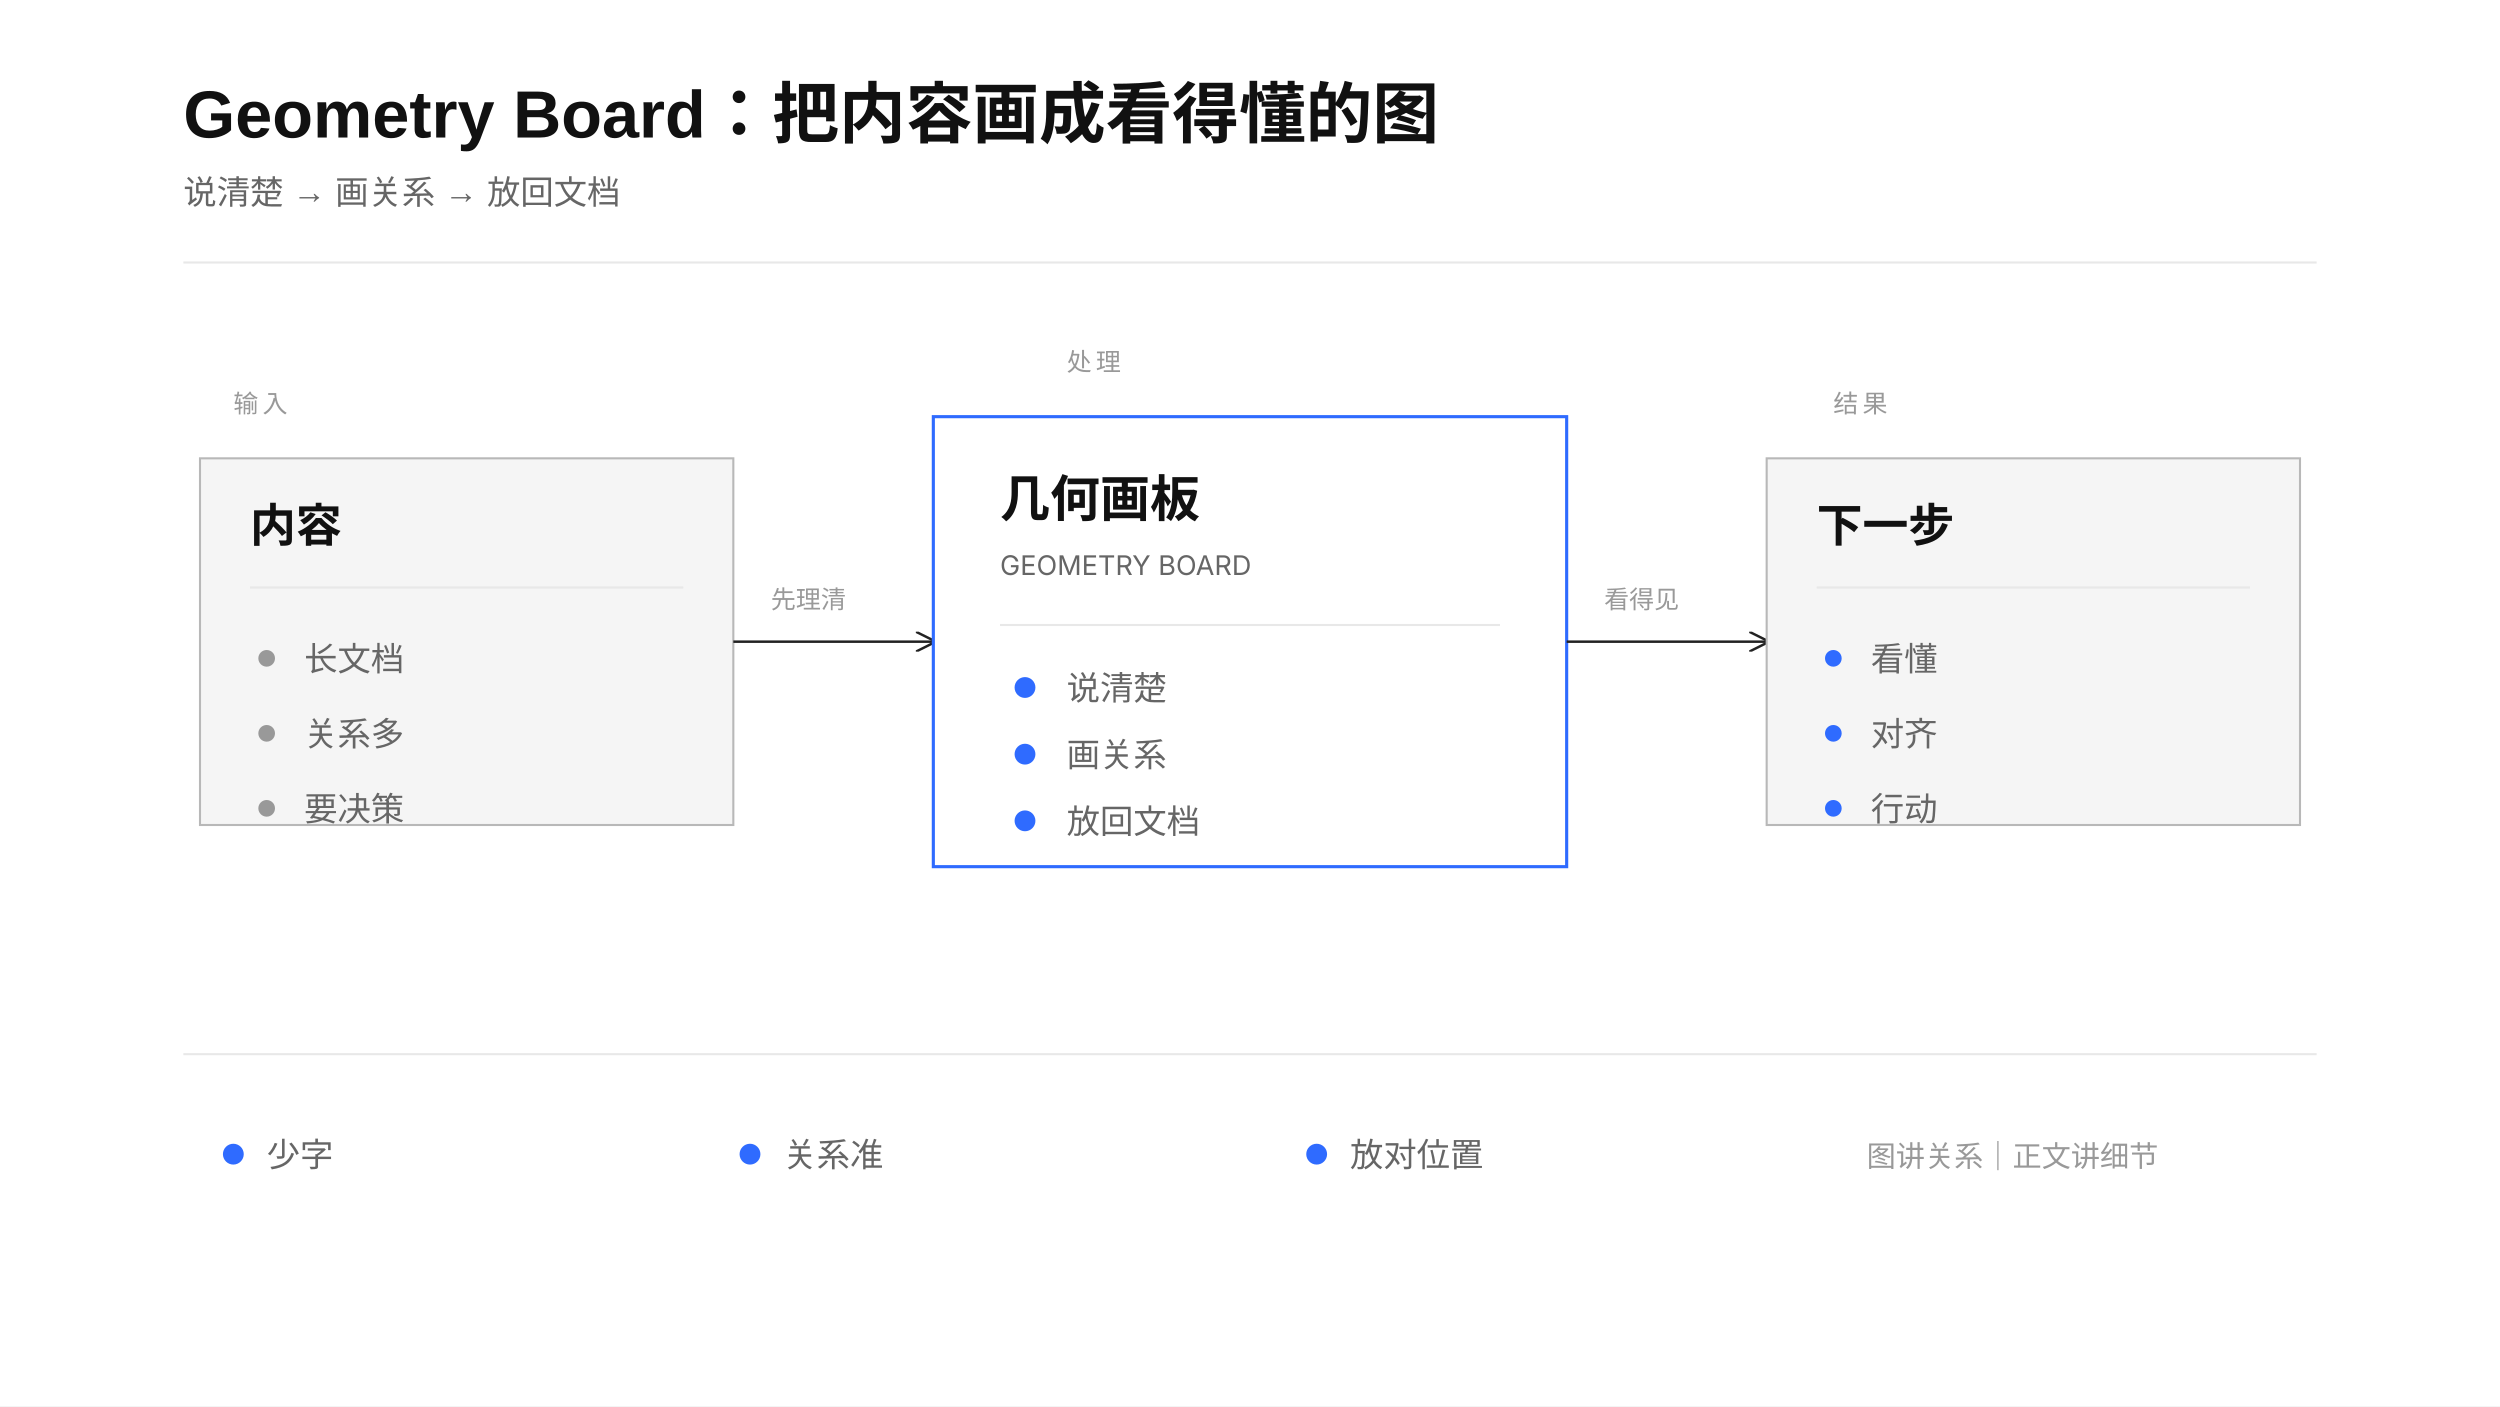
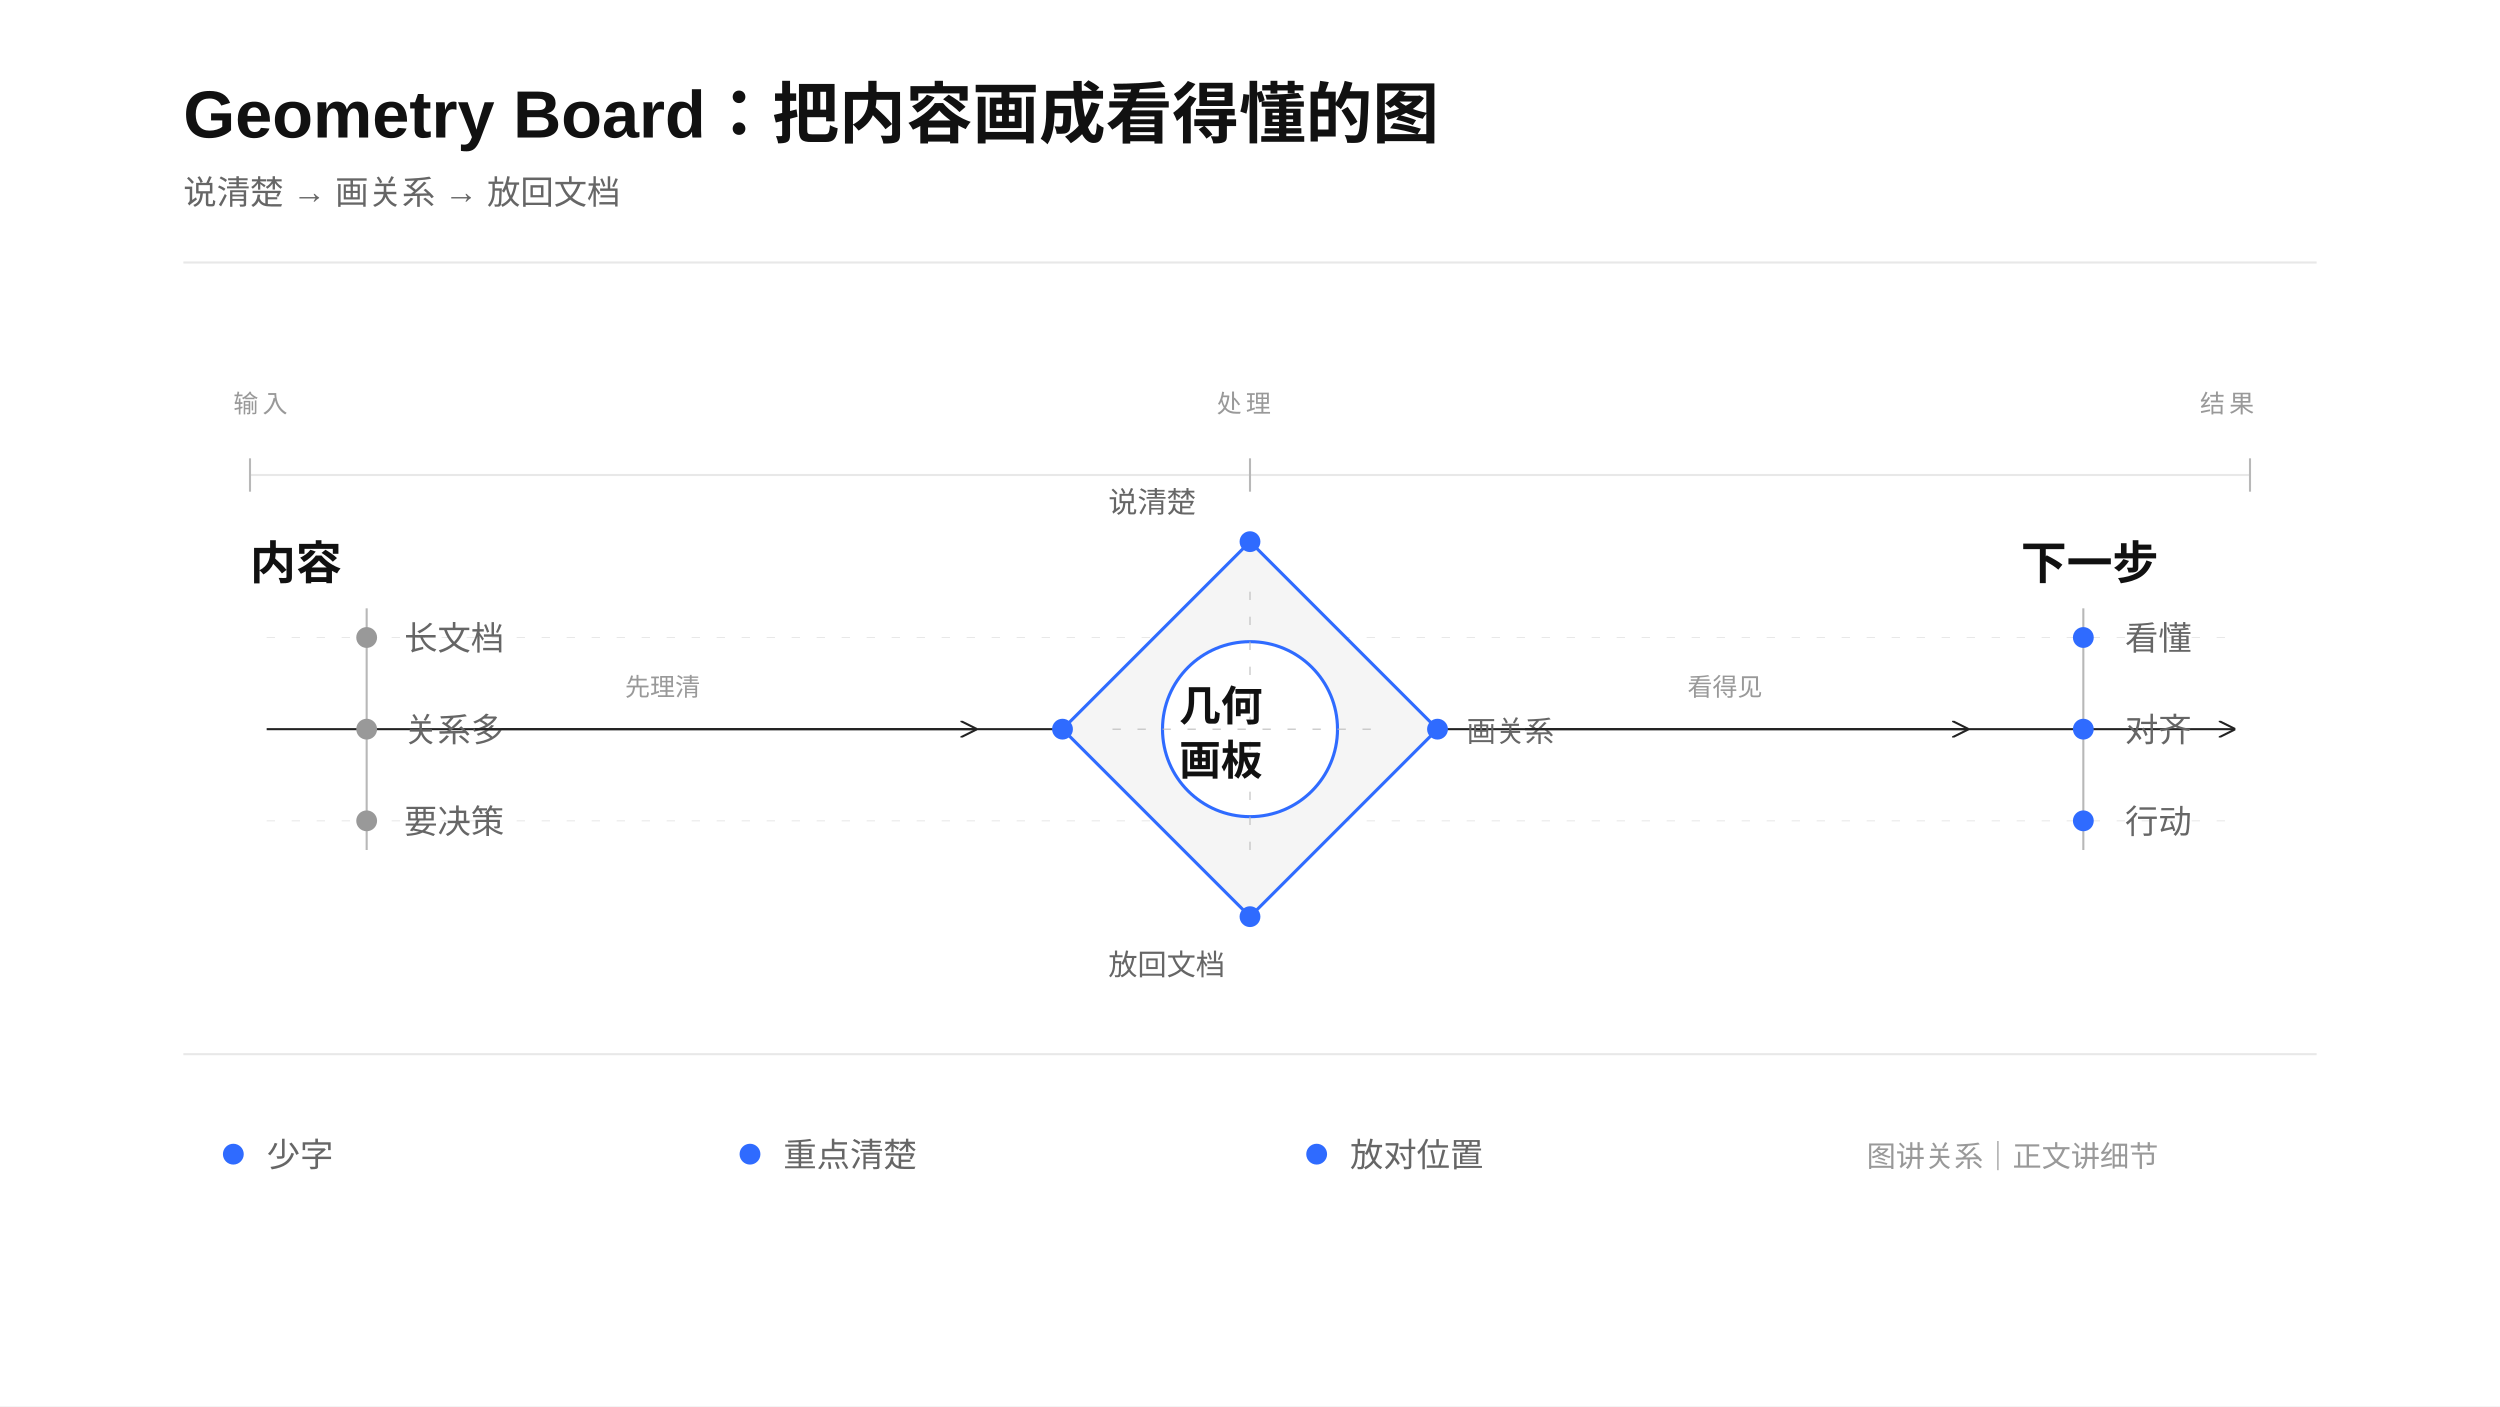
<svg xmlns="http://www.w3.org/2000/svg" width="1200" height="675" viewBox="0 0 1200 675">
  <defs>
    <marker id="arrow" markerWidth="8" markerHeight="8" refX="7" refY="4" orient="auto" markerUnits="strokeWidth">
      <path d="M0,0 L8,4 L0,8" fill="none" stroke="#222222" stroke-width="1" />
    </marker>
  </defs>
  <rect width="1200" height="675" fill="#FFFFFF" />
  <text x="88" y="66" fill="#111111" font-family="PingFang SC, Source Han Sans SC, Arial, sans-serif" font-size="32" font-weight="600">Geometry Board：把内容画成看得懂的图</text>
  <text x="88" y="98" fill="#666666" font-family="PingFang SC, Source Han Sans SC, Arial, sans-serif" font-size="16">说清楚 → 画关系 → 放回文档</text>
  <line x1="88" y1="126" x2="1112" y2="126" stroke="#E8E8E8" stroke-width="1" />
+   <line x1="120" y1="228" x2="1080" y2="228" stroke="#E8E8E8" stroke-width="1" />
+   <line x1="120" y1="220" x2="120" y2="236" stroke="#B8B8B8" stroke-width="1" />
+   <line x1="600" y1="220" x2="600" y2="236" stroke="#B8B8B8" stroke-width="1" />
+   <line x1="1080" y1="220" x2="1080" y2="236" stroke="#B8B8B8" stroke-width="1" />
  <text x="112" y="198" fill="#999999" font-family="PingFang SC, Source Han Sans SC, Arial, sans-serif" font-size="12" letter-spacing="2">输入</text>
-   <rect x="96" y="220" width="256" height="176" fill="#F5F5F5" stroke="#B8B8B8" stroke-width="1" />
-   <text x="120" y="260" fill="#111111" font-family="PingFang SC, Source Han Sans SC, Arial, sans-serif" font-size="22" font-weight="600">内容</text>
-   <line x1="120" y1="282" x2="328" y2="282" stroke="#E8E8E8" stroke-width="1" />
-   <circle cx="128" cy="316" r="4" fill="#999999" />
-   <text x="146" y="322" fill="#666666" font-family="PingFang SC, Source Han Sans SC, Arial, sans-serif" font-size="16">长文档</text>
-   <circle cx="128" cy="352" r="4" fill="#999999" />
-   <text x="146" y="358" fill="#666666" font-family="PingFang SC, Source Han Sans SC, Arial, sans-serif" font-size="16">关系多</text>
-   <circle cx="128" cy="388" r="4" fill="#999999" />
-   <text x="146" y="394" fill="#666666" font-family="PingFang SC, Source Han Sans SC, Arial, sans-serif" font-size="16">要决策</text>
-   <line x1="352" y1="308" x2="448" y2="308" stroke="#222222" stroke-width="1.2" marker-end="url(#arrow)" />
-   <text x="370" y="292" fill="#999999" font-family="PingFang SC, Source Han Sans SC, Arial, sans-serif" font-size="12">先理清</text>
-   <text x="512" y="178" fill="#999999" font-family="PingFang SC, Source Han Sans SC, Arial, sans-serif" font-size="12" letter-spacing="2">处理</text>
-   <rect x="448" y="200" width="304" height="216" fill="#FFFFFF" stroke="#2F6BFF" stroke-width="1.5" />
-   <text x="480" y="248" fill="#111111" font-family="PingFang SC, Source Han Sans SC, Arial, sans-serif" font-size="24" font-weight="600">几何画板</text>
-   <text x="480" y="276" fill="#666666" font-family="Inter, Arial, sans-serif" font-size="13">GEOMETRY BOARD</text>
-   <line x1="480" y1="300" x2="720" y2="300" stroke="#E8E8E8" stroke-width="1" />
-   <circle cx="492" cy="330" r="5" fill="#2F6BFF" />
-   <text x="512" y="336" fill="#666666" font-family="PingFang SC, Source Han Sans SC, Arial, sans-serif" font-size="16">说清楚</text>
-   <circle cx="492" cy="362" r="5" fill="#2F6BFF" />
-   <text x="512" y="368" fill="#666666" font-family="PingFang SC, Source Han Sans SC, Arial, sans-serif" font-size="16">画关系</text>
-   <circle cx="492" cy="394" r="5" fill="#2F6BFF" />
-   <text x="512" y="400" fill="#666666" font-family="PingFang SC, Source Han Sans SC, Arial, sans-serif" font-size="16">放回文档</text>
-   <line x1="752" y1="308" x2="848" y2="308" stroke="#222222" stroke-width="1.2" marker-end="url(#arrow)" />
-   <text x="770" y="292" fill="#999999" font-family="PingFang SC, Source Han Sans SC, Arial, sans-serif" font-size="12">看得见</text>
-   <text x="880" y="198" fill="#999999" font-family="PingFang SC, Source Han Sans SC, Arial, sans-serif" font-size="12" letter-spacing="2">结果</text>
-   <rect x="848" y="220" width="256" height="176" fill="#F5F5F5" stroke="#B8B8B8" stroke-width="1" />
-   <text x="872" y="260" fill="#111111" font-family="PingFang SC, Source Han Sans SC, Arial, sans-serif" font-size="22" font-weight="600">下一步</text>
-   <line x1="872" y1="282" x2="1080" y2="282" stroke="#E8E8E8" stroke-width="1" />
-   <circle cx="880" cy="316" r="4" fill="#2F6BFF" />
-   <text x="898" y="322" fill="#666666" font-family="PingFang SC, Source Han Sans SC, Arial, sans-serif" font-size="16">看懂</text>
-   <circle cx="880" cy="352" r="4" fill="#2F6BFF" />
-   <text x="898" y="358" fill="#666666" font-family="PingFang SC, Source Han Sans SC, Arial, sans-serif" font-size="16">对齐</text>
-   <circle cx="880" cy="388" r="4" fill="#2F6BFF" />
-   <text x="898" y="394" fill="#666666" font-family="PingFang SC, Source Han Sans SC, Arial, sans-serif" font-size="16">行动</text>
+   <text x="584" y="198" fill="#999999" font-family="PingFang SC, Source Han Sans SC, Arial, sans-serif" font-size="12" letter-spacing="2">处理</text>
+   <text x="1056" y="198" fill="#999999" font-family="PingFang SC, Source Han Sans SC, Arial, sans-serif" font-size="12" letter-spacing="2">结果</text>
+   <line x1="128" y1="350" x2="1072" y2="350" stroke="#222222" stroke-width="1" marker-end="url(#arrow)" />
+   <line x1="128" y1="306" x2="1072" y2="306" stroke="#E8E8E8" stroke-width="0.5" stroke-dasharray="4 8" />
+   <line x1="128" y1="394" x2="1072" y2="394" stroke="#E8E8E8" stroke-width="0.5" stroke-dasharray="4 8" />
+   <text x="120" y="278" fill="#111111" font-family="PingFang SC, Source Han Sans SC, Arial, sans-serif" font-size="22" font-weight="600">内容</text>
+   <line x1="176" y1="292" x2="176" y2="408" stroke="#B8B8B8" stroke-width="1" />
+   <circle cx="176" cy="306" r="5" fill="#999999" />
+   <text x="194" y="312" fill="#666666" font-family="PingFang SC, Source Han Sans SC, Arial, sans-serif" font-size="16">长文档</text>
+   <circle cx="176" cy="350" r="5" fill="#999999" />
+   <text x="194" y="356" fill="#666666" font-family="PingFang SC, Source Han Sans SC, Arial, sans-serif" font-size="16">关系多</text>
+   <circle cx="176" cy="394" r="5" fill="#999999" />
+   <text x="194" y="400" fill="#666666" font-family="PingFang SC, Source Han Sans SC, Arial, sans-serif" font-size="16">要决策</text>
+   <line x1="228" y1="350" x2="468" y2="350" stroke="#222222" stroke-width="1" marker-end="url(#arrow)" />
+   <text x="300" y="334" fill="#999999" font-family="PingFang SC, Source Han Sans SC, Arial, sans-serif" font-size="12">先理清</text>
+   <polygon points="600,260 690,350 600,440 510,350" fill="#F5F5F5" stroke="#2F6BFF" stroke-width="1.5" />
+   <circle cx="600" cy="350" r="42" fill="#FFFFFF" stroke="#2F6BFF" stroke-width="1.5" />
+   <line x1="600" y1="284" x2="600" y2="416" stroke="#B8B8B8" stroke-width="0.5" stroke-dasharray="4 8" />
+   <line x1="534" y1="350" x2="666" y2="350" stroke="#B8B8B8" stroke-width="0.5" stroke-dasharray="4 8" />
+   <circle cx="600" cy="260" r="5" fill="#2F6BFF" />
+   <circle cx="690" cy="350" r="5" fill="#2F6BFF" />
+   <circle cx="600" cy="440" r="5" fill="#2F6BFF" />
+   <circle cx="510" cy="350" r="5" fill="#2F6BFF" />
+   <text x="566" y="346" fill="#111111" font-family="PingFang SC, Source Han Sans SC, Arial, sans-serif" font-size="20" font-weight="600">几何</text>
+   <text x="566" y="372" fill="#111111" font-family="PingFang SC, Source Han Sans SC, Arial, sans-serif" font-size="20" font-weight="600">画板</text>
+   <text x="532" y="246" fill="#666666" font-family="PingFang SC, Source Han Sans SC, Arial, sans-serif" font-size="14">说清楚</text>
+   <text x="704" y="356" fill="#666666" font-family="PingFang SC, Source Han Sans SC, Arial, sans-serif" font-size="14">画关系</text>
+   <text x="532" y="468" fill="#666666" font-family="PingFang SC, Source Han Sans SC, Arial, sans-serif" font-size="14">放回文档</text>
+   <line x1="732" y1="350" x2="944" y2="350" stroke="#222222" stroke-width="1" marker-end="url(#arrow)" />
+   <text x="810" y="334" fill="#999999" font-family="PingFang SC, Source Han Sans SC, Arial, sans-serif" font-size="12">看得见</text>
+   <text x="970" y="278" fill="#111111" font-family="PingFang SC, Source Han Sans SC, Arial, sans-serif" font-size="22" font-weight="600">下一步</text>
+   <line x1="1000" y1="292" x2="1000" y2="408" stroke="#B8B8B8" stroke-width="1" />
+   <circle cx="1000" cy="306" r="5" fill="#2F6BFF" />
+   <text x="1020" y="312" fill="#666666" font-family="PingFang SC, Source Han Sans SC, Arial, sans-serif" font-size="16">看懂</text>
+   <circle cx="1000" cy="350" r="5" fill="#2F6BFF" />
+   <text x="1020" y="356" fill="#666666" font-family="PingFang SC, Source Han Sans SC, Arial, sans-serif" font-size="16">对齐</text>
+   <circle cx="1000" cy="394" r="5" fill="#2F6BFF" />
+   <text x="1020" y="400" fill="#666666" font-family="PingFang SC, Source Han Sans SC, Arial, sans-serif" font-size="16">行动</text>
  <line x1="88" y1="506" x2="1112" y2="506" stroke="#E8E8E8" stroke-width="1" />
  <circle cx="112" cy="554" r="5" fill="#2F6BFF" />
  <text x="128" y="560" fill="#666666" font-family="PingFang SC, Source Han Sans SC, Arial, sans-serif" font-size="16">少字</text>
  <circle cx="360" cy="554" r="5" fill="#2F6BFF" />
-   <text x="376" y="560" fill="#666666" font-family="PingFang SC, Source Han Sans SC, Arial, sans-serif" font-size="16">关系准</text>
+   <text x="376" y="560" fill="#666666" font-family="PingFang SC, Source Han Sans SC, Arial, sans-serif" font-size="16">重点清楚</text>
  <circle cx="632" cy="554" r="5" fill="#2F6BFF" />
  <text x="648" y="560" fill="#666666" font-family="PingFang SC, Source Han Sans SC, Arial, sans-serif" font-size="16">放对位置</text>
  <text x="896" y="560" fill="#999999" font-family="PingFang SC, Source Han Sans SC, Arial, sans-serif" font-size="14">图讲关系｜正文讲细节</text>
</svg>
